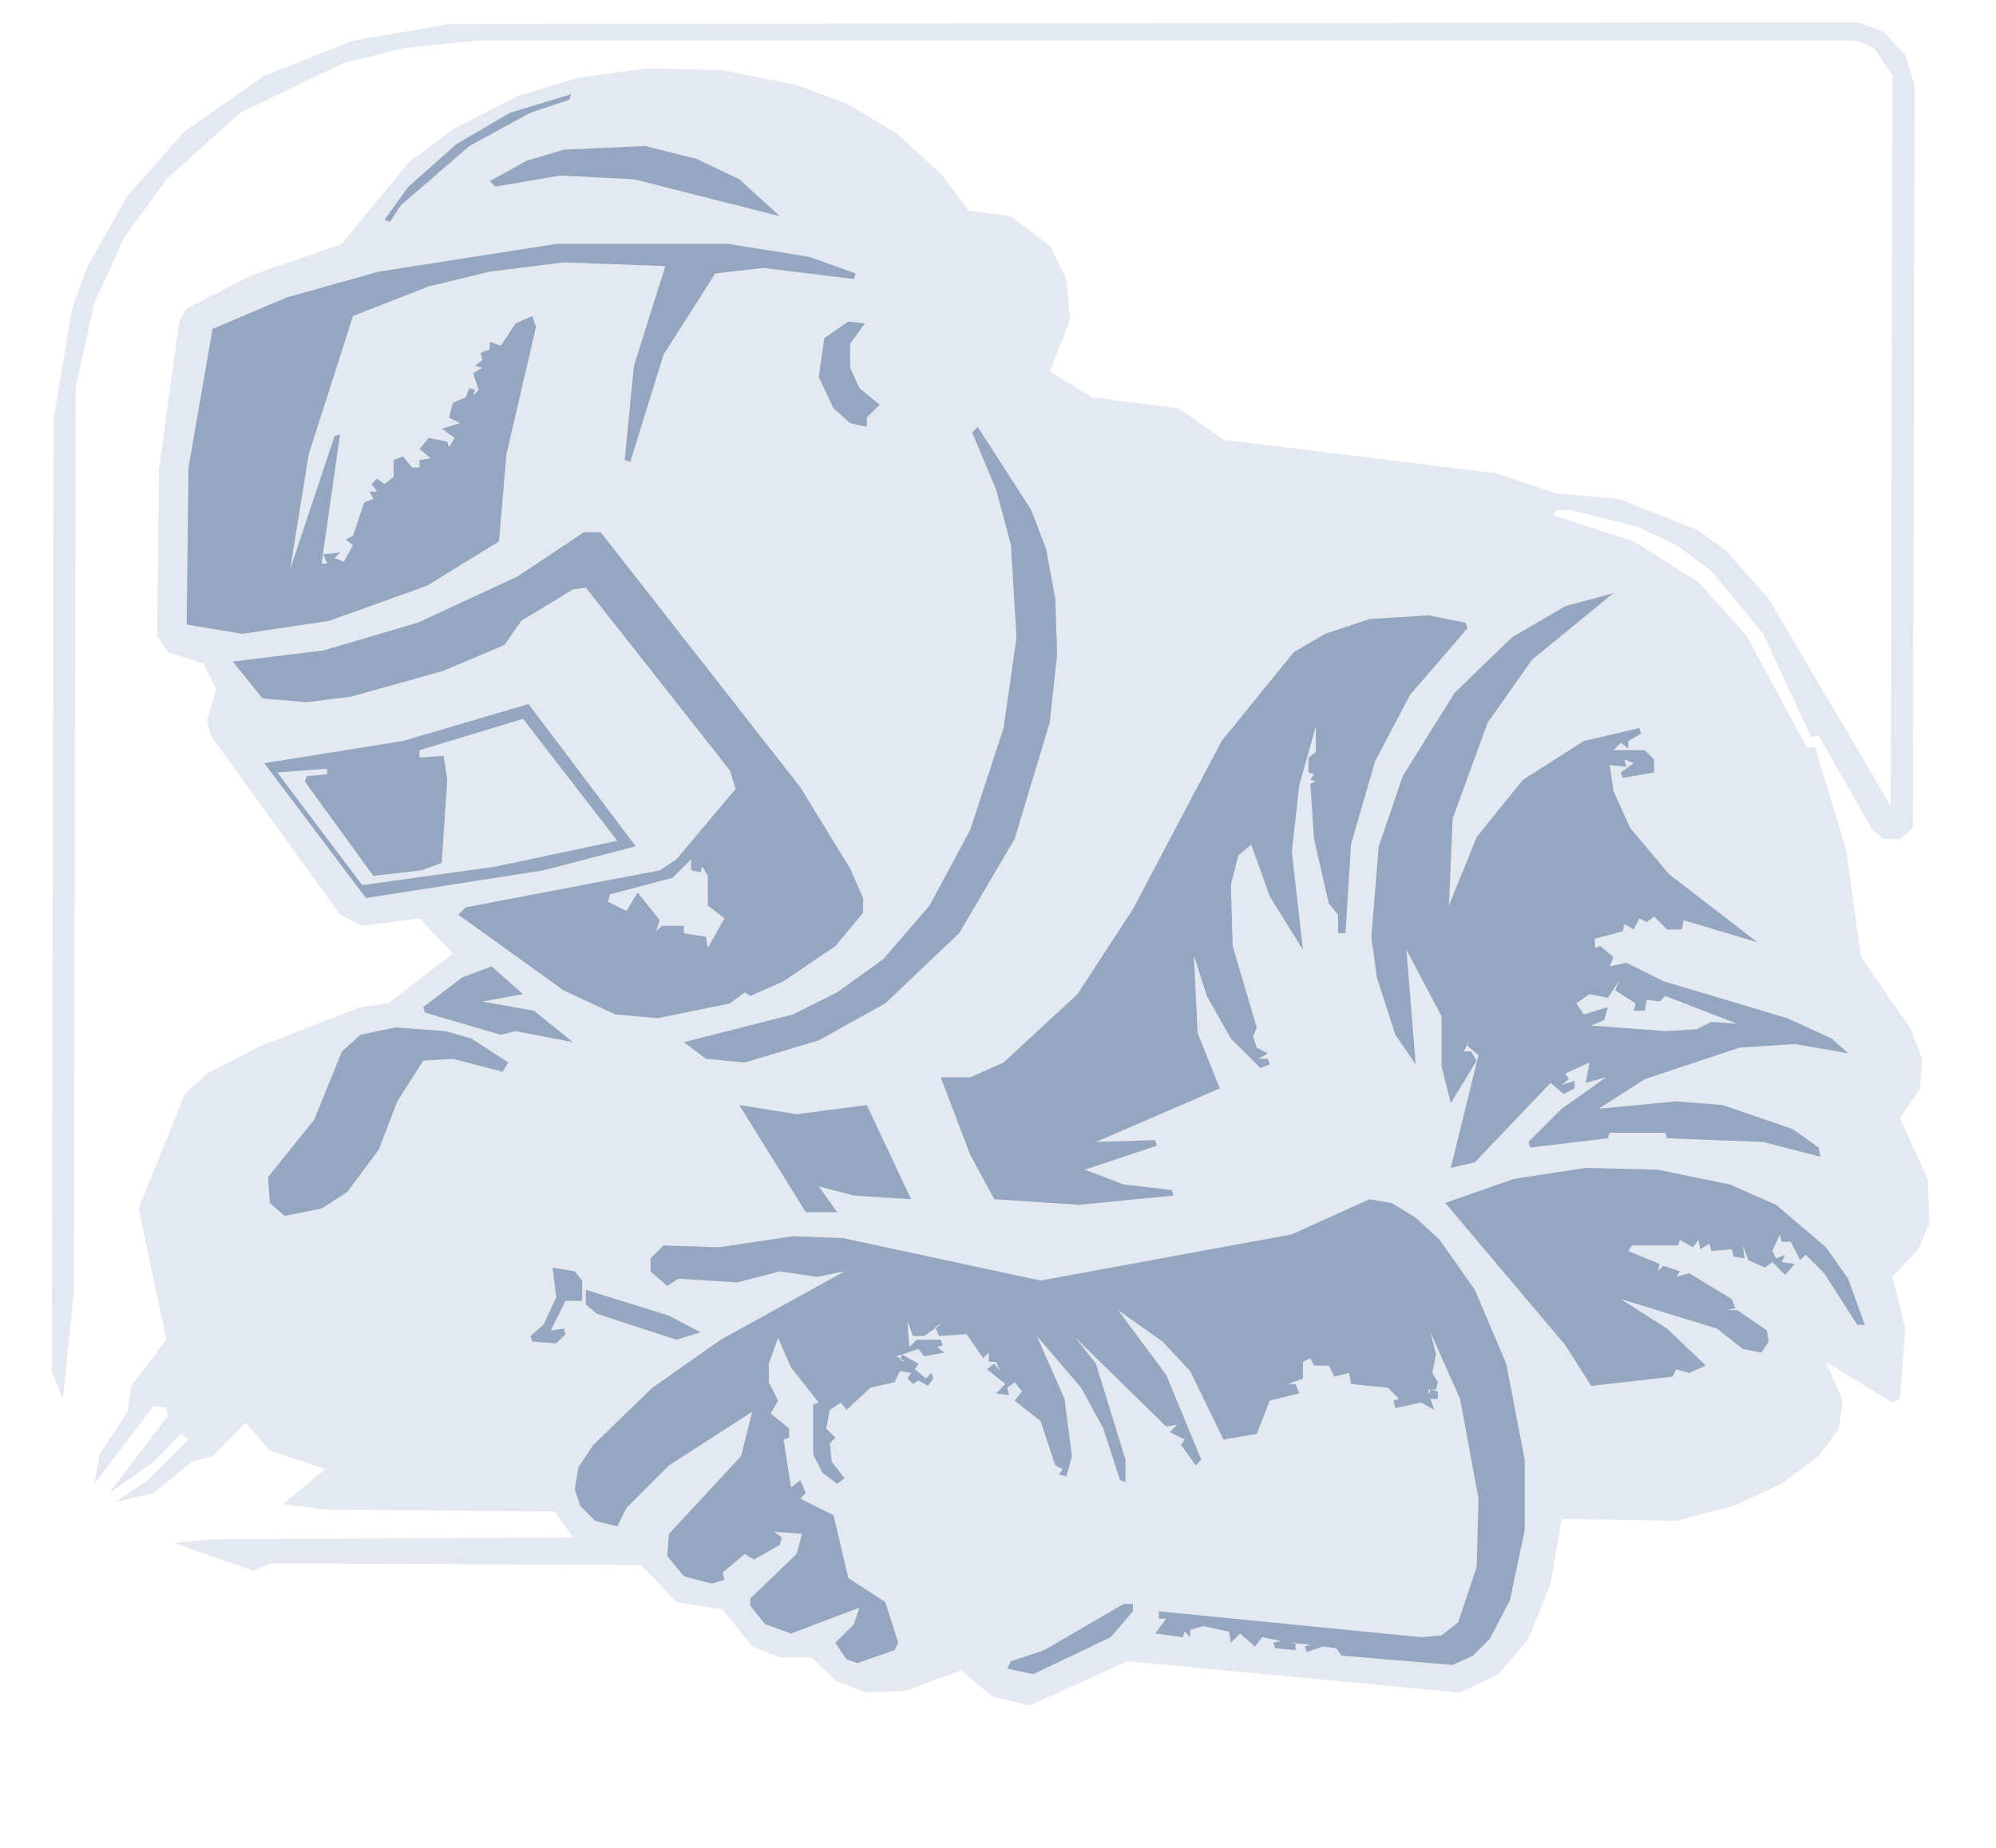
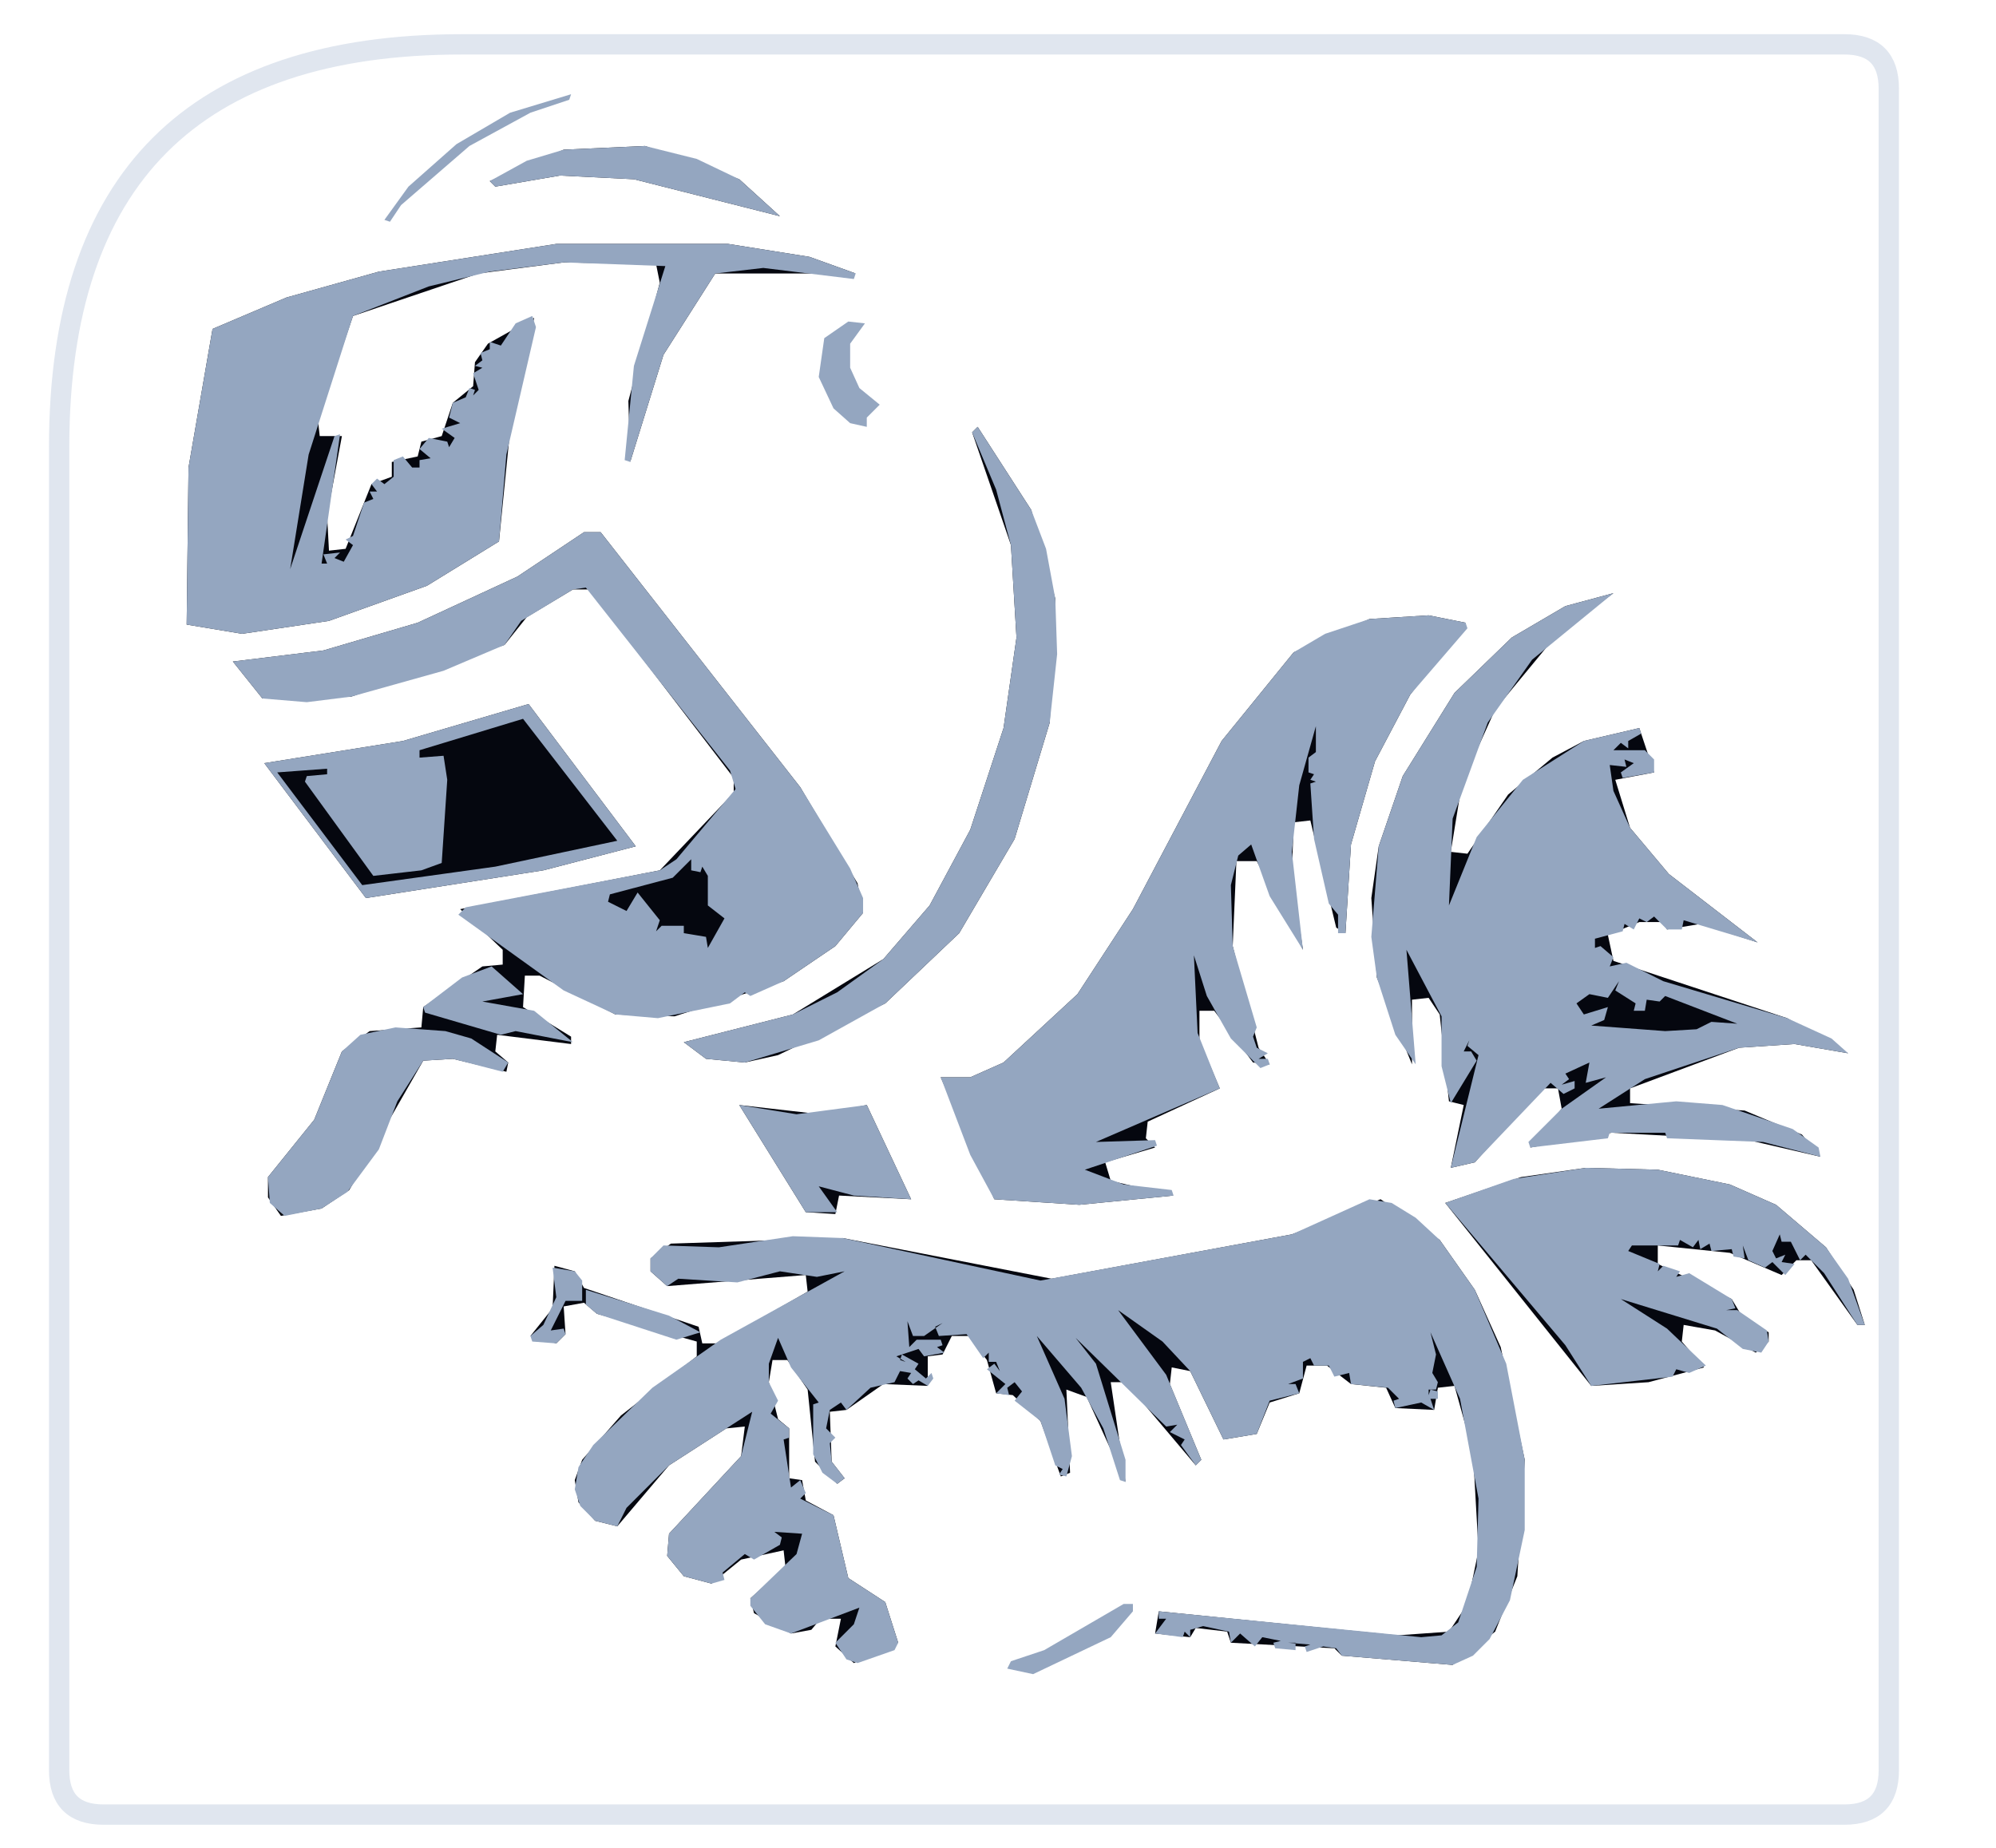
<svg xmlns="http://www.w3.org/2000/svg" viewBox="290 20 1080 1000">
-   <g id="frame" fill="#9db0cb" fill-opacity="0.28" fill-rule="evenodd">
-     <path d="M359,126L337,165L329,187L319,247L318,762L324,777L330,719L331,229L341,184L357,149L380,117L420,81L476,54L509,46L548,42L1295,42L1304,46L1314,61L1313,456L1247,344L1224,318L1209,307L1166,290L1132,287L1099,276L952,258L928,241L881,235L858,221L869,193L867,171L858,153L837,137L814,134L800,115L775,92L748,76L721,66L681,58L640,57L603,62L570,72L535,90L511,108L475,152L426,169L391,187L387,194L376,274L375,364L381,373L400,379L407,393L402,410L404,418L474,515L486,521L517,517L535,536L500,563L485,565L431,586L402,601L390,612L365,674L380,745L361,770L359,784L344,807L341,823L373,781L380,782L381,786L349,828L372,812L388,796L392,799L370,821L352,833L373,828L394,811L405,808L423,790L436,805L466,815L443,834L467,837L590,838L600,852L404,853L384,855L427,870L437,866L637,867L656,887L681,891L697,911L712,917L729,917L743,930L759,936L780,935L810,924L827,938L847,943L900,919L1080,936L1101,926L1117,907L1129,877L1135,842L1197,843L1228,835L1254,823L1274,808L1285,793L1287,778L1278,757L1314,779L1318,777L1321,739L1314,711L1328,696L1334,682L1333,658L1318,625L1329,609L1330,593L1324,577L1297,538L1289,480L1272,424L1268,425L1235,364L1209,335L1174,313L1131,299L1132,296L1140,296L1176,305L1197,315L1216,329L1244,363L1270,419L1274,418L1303,469L1309,474L1318,474L1325,468L1326,66L1321,50L1309,37L1295,32L533,33L481,42L433,61L390,91Z" />
+   <g id="frame">
+     <path d="M322,960 L322,262 Q322,44 540,44 L1288,44 Q1312,44 1312,68 L1312,978 Q1312,1002 1288,1002 L346,1002 Q322,1002 322,978 Z" fill="none" stroke="#9db0cb" stroke-opacity="0.32" stroke-width="11" />
  </g>
-   <g id="figure" fill="#94a6c0" fill-opacity="1" fill-rule="evenodd">
-     <path d="M903,888L903,892L891,906L849,926L835,923L837,919L855,913L898,888ZM607,718L652,732L669,741L656,745L613,731L607,726ZM601,708L605,713L605,724L596,724L588,740L595,739L596,742L591,747L578,746L577,743L584,737L591,722L589,706ZM1115,810L1115,848L1107,886L1096,907L1087,916L1076,921L1016,916L1013,912L1006,911L997,914L996,911L999,910L987,909L991,909L991,913L980,912L979,909L983,908L973,906L969,911L961,904L956,909L955,903L941,900L934,902L934,906L931,903L930,906L915,904L921,896L917,896L917,892L1059,906L1070,905L1079,898L1089,868L1090,831L1080,777L1064,741L1067,753L1065,763L1068,768L1067,772L1063,772L1063,775L1064,772L1068,773L1068,777L1064,777L1066,783L1059,779L1045,782L1044,778L1047,777L1041,771L1021,769L1020,763L1012,765L1009,759L1001,759L999,755L995,757L995,766L987,769L991,769L993,774L977,778L970,796L952,799L934,762L919,746L895,729L921,764L940,810L937,813L929,802L931,799L923,795L927,791L921,792L872,744L883,758L899,810L899,822L896,821L887,793L875,771L851,743L866,777L870,808L867,819L863,818L865,815L861,813L853,789L839,778L843,773L839,768L835,771L836,775L829,774L834,769L824,761L828,758L831,762L829,757L825,757L825,752L822,755L813,742L798,743L796,738L800,736L790,743L784,743L781,735L782,749L786,745L799,745L800,748L797,749L801,752L790,754L787,750L775,754L780,757L777,756L778,753L787,758L785,761L791,766L794,763L795,766L792,770L787,767L784,769L781,766L783,763L777,762L774,768L761,771L748,783L745,779L739,783L737,793L742,798L739,801L740,811L747,820L743,823L735,817L730,807L730,780L733,779L718,760L711,744L706,758L706,768L711,778L707,785L717,793L717,798L714,799L718,825L723,821L726,828L723,831L741,840L749,874L769,887L776,909L774,913L754,920L748,918L742,909L752,899L755,890L718,904L704,899L696,889L696,885L721,861L724,850L709,849L713,852L712,856L698,864L693,861L681,871L682,875L675,877L660,873L651,862L652,850L691,808L697,784L652,813L629,836L624,846L612,843L604,835L601,826L603,814L611,802L643,771L680,745L747,708L732,711L712,708L689,714L657,712L651,716L642,708L642,701L649,694L679,695L719,689L746,690L853,713L989,688L1031,669L1043,671L1056,679L1069,691L1088,718L1105,758ZM1072,671L1109,658L1148,652L1187,653L1226,661L1251,672L1278,695L1290,712L1299,737L1295,737L1277,709L1267,699L1264,702L1259,692L1254,692L1253,688L1249,697L1251,701L1256,699L1254,703L1261,704L1256,710L1249,703L1245,706L1236,702L1233,694L1234,701L1228,700L1227,696L1216,697L1215,693L1210,696L1209,691L1206,695L1199,691L1198,694L1173,694L1171,697L1188,704L1187,708L1190,705L1199,708L1197,711L1204,709L1227,723L1229,728L1224,729L1230,729L1246,740L1247,746L1243,752L1233,750L1219,739L1167,723L1192,739L1213,759L1204,763L1197,761L1195,765L1151,770L1137,748ZM690,618L721,623L759,618L783,669L752,667L733,662L743,676L726,676ZM565,595L562,600L535,593L519,594L505,616L495,642L478,665L464,674L444,678L436,671L435,657L460,626L475,589L485,580L504,576L531,578L545,582ZM1143,563L1147,569L1160,565L1158,572L1151,575L1191,578L1208,577L1216,573L1230,574L1191,559L1188,562L1181,561L1180,567L1174,567L1175,563L1164,556L1166,551L1160,560L1150,558ZM519,565L540,549L556,543L573,558L551,562L579,567L600,584L569,578L561,580L520,568ZM682,517L673,510L673,494L670,489L669,492L664,491L664,485L654,495L620,504L619,508L629,513L635,503L647,518L645,524L648,521L660,521L660,525L672,527L673,533ZM624,475L573,409L517,426L517,430L530,429L532,442L529,487L518,491L492,494L455,443L456,440L467,439L467,436L440,438L486,499L558,489ZM634,478L584,491L488,506L433,433L508,421L576,401ZM1083,357L1084,360L1053,396L1034,432L1021,477L1018,525L1014,525L1014,515L1009,509L1001,474L999,444L1002,443L999,442L1001,439L998,438L998,430L1002,427L1002,413L993,445L989,481L995,534L977,505L967,477L960,483L956,499L957,532L970,576L968,581L970,587L976,590L971,593L976,593L977,596L972,598L956,582L943,559L936,537L938,579L950,609L883,638L915,637L916,640L877,653L898,661L924,664L925,667L874,672L828,669L815,645L799,603L815,603L833,595L873,558L903,512L951,421L990,373L1007,363L1031,355L1063,353ZM1137,348L1163,341L1119,377L1095,411L1076,463L1074,510L1089,473L1114,442L1147,421L1177,414L1178,417L1171,421L1171,425L1167,422L1163,426L1180,426L1185,431L1185,438L1168,441L1167,438L1174,433L1169,431L1170,435L1161,434L1163,448L1172,468L1193,493L1241,530L1201,518L1200,523L1192,523L1185,516L1181,519L1177,517L1174,523L1169,520L1168,524L1153,528L1153,533L1156,532L1163,538L1161,543L1170,541L1190,551L1257,571L1281,582L1290,590L1261,585L1231,587L1180,604L1155,620L1197,616L1222,618L1260,631L1274,641L1275,646L1244,638L1192,636L1191,633L1161,633L1160,636L1118,641L1117,638L1135,620L1159,603L1148,606L1150,595L1137,601L1139,604L1135,607L1142,605L1142,609L1136,612L1129,606L1088,649L1075,652L1090,591L1084,586L1085,583L1082,589L1086,589L1089,594L1075,617L1070,597L1070,570L1051,534L1056,596L1045,580L1035,549L1032,527L1036,478L1049,440L1077,395L1108,365ZM416,378L465,372L516,357L570,332L606,308L615,308L723,446L750,490L757,506L757,514L742,532L714,551L696,559L693,557L685,563L646,571L623,569L595,556L538,515L542,511L647,491L656,485L688,447L685,437L607,338L600,339L572,356L563,369L530,383L480,397L456,400L432,398ZM819,251L848,296L856,317L861,344L862,374L858,411L839,474L809,525L769,563L733,583L693,595L672,593L660,584L719,569L743,557L768,539L793,510L815,469L833,414L840,365L837,315L829,285L816,254ZM749,194L758,195L750,206L750,219L755,230L766,239L759,246L759,251L750,249L741,241L733,224L736,203ZM753,168L752,171L703,165L677,168L649,212L631,270L628,269L633,218L650,164L595,162L555,167L522,175L481,191L457,266L447,328L471,256L474,255L464,325L467,325L465,320L474,319L471,322L476,324L481,315L477,312L481,310L487,292L492,290L490,286L494,286L491,282L494,279L498,282L503,278L503,269L508,267L513,273L517,273L517,269L523,268L517,263L522,257L532,259L533,262L536,257L529,252L539,249L533,246L535,238L542,235L544,230L547,231L546,234L549,231L546,222L551,219L547,218L551,215L550,211L555,209L555,205L561,207L569,195L578,191L580,197L564,266L560,313L521,337L468,356L421,363L391,358L392,273L405,198L445,181L495,167L591,152L684,152L728,159ZM555,118L575,107L595,101L639,99L667,106L690,117L712,137L633,117L593,115L558,121ZM599,71L598,74L577,81L544,99L507,131L501,140L498,139L511,121L537,98L566,81Z" />
+   <g id="figure">
+     <path id="blocker" d="M1111,873L1115,810L1102,749L1088,718L1069,691L1037,669L989,688L859,712L746,690L653,693L642,701L642,708L651,716L726,710L727,719L678,747L670,747L668,738L606,717L601,708L590,705L589,728L577,743L591,747L596,742L595,727L606,725L613,731L667,746L667,754L626,786L605,810L601,821L603,833L612,843L624,846L652,813L683,793L693,792L691,808L652,850L651,862L660,873L675,877L691,864L714,859L715,868L696,885L698,893L718,904L729,902L734,896L745,896L742,911L752,920L776,909L769,887L749,874L741,840L726,832L724,821L717,820L717,793L711,788L706,768L708,756L716,756L727,772L731,811L743,823L747,820L740,811L739,784L748,783L768,769L792,770L792,754L800,753L805,743L814,743L824,756L829,774L838,775L853,789L864,819L869,817L867,772L878,776L899,822L891,768L899,768L937,813L940,810L923,769L924,760L934,762L952,799L970,796L977,779L993,774L997,759L1008,759L1021,769L1040,771L1045,782L1066,783L1068,771L1077,770L1087,806L1090,859L1084,888L1074,903L1046,905L917,892L915,904L934,906L937,901L954,903L956,909L1012,912L1016,916L1076,921L1099,903ZM1072,671L1151,770L1182,768L1212,760L1200,746L1201,737L1218,740L1240,752L1247,746L1247,741L1233,733L1227,723L1187,704L1187,694L1226,698L1254,710L1262,702L1270,702L1295,737L1299,737L1293,718L1278,695L1251,672L1226,661L1187,653L1148,652L1113,657ZM690,618L726,676L742,677L744,667L783,669L759,618L734,623ZM634,478L576,401L508,421L433,433L488,506L584,491ZM1083,357L1063,353L1031,355L990,373L951,421L903,512L873,558L833,595L815,603L799,603L828,669L874,672L925,667L891,659L888,649L915,641L910,636L911,627L950,609L939,583L939,567L947,567L968,595L977,596L971,587L957,532L959,486L970,486L995,534L989,493L990,465L999,464L1013,522L1018,525L1021,477L1034,432L1053,396ZM1137,348L1108,365L1077,395L1049,440L1036,478L1032,506L1035,549L1054,596L1054,561L1063,560L1069,569L1074,616L1082,618L1075,652L1088,649L1124,609L1133,609L1135,620L1118,641L1162,633L1236,637L1275,646L1265,634L1234,621L1172,617L1172,609L1231,587L1261,585L1290,590L1257,571L1163,540L1160,526L1177,519L1190,519L1192,523L1210,520L1241,530L1193,493L1172,468L1164,442L1185,438L1177,414L1147,421L1130,430L1106,450L1084,482L1075,481L1081,444L1099,404L1132,364L1163,341ZM615,308L606,308L570,332L516,357L465,372L416,378L432,398L480,397L563,369L575,354L600,339L609,339L687,441L687,449L647,491L539,512L562,534L562,542L551,543L519,565L518,576L490,578L475,589L460,626L435,657L435,668L442,678L464,674L479,664L519,594L535,593L564,600L565,595L558,589L559,580L599,585L599,581L573,565L574,548L582,548L623,569L655,570L714,551L742,532L757,514L754,498L723,446ZM819,251L816,254L837,315L840,365L833,414L815,469L793,510L768,539L719,569L660,584L672,593L693,595L711,591L769,563L809,525L839,474L858,411L861,344L848,296ZM753,168L728,159L684,152L591,152L495,167L445,181L405,198L392,273L391,358L421,363L468,356L521,337L560,313L566,253L579,192L554,206L547,216L546,229L535,238L529,256L518,259L516,267L502,270L502,278L491,282L477,317L468,318L467,299L475,256L463,256L462,247L481,191L549,168L595,162L645,163L647,173L630,237L631,270L649,212L677,168ZM555,118L558,121L593,115L633,117L712,137L690,117L639,99L595,101Z" fill="#05070f" />
+     <path id="lines" d="M903,888L903,892L891,906L849,926L835,923L837,919L855,913L898,888ZM607,718L652,732L669,741L656,745L613,731L607,726ZM601,708L605,713L605,724L596,724L588,740L595,739L596,742L591,747L578,746L577,743L584,737L591,722L589,706ZM1115,810L1115,848L1107,886L1096,907L1087,916L1076,921L1016,916L1013,912L1006,911L997,914L996,911L999,910L987,909L991,909L991,913L980,912L979,909L983,908L973,906L969,911L961,904L956,909L955,903L941,900L934,902L934,906L931,903L930,906L915,904L921,896L917,896L917,892L1059,906L1070,905L1079,898L1089,868L1090,831L1080,777L1064,741L1067,753L1065,763L1068,768L1067,772L1063,772L1063,775L1064,772L1068,773L1068,777L1064,777L1066,783L1059,779L1045,782L1044,778L1047,777L1041,771L1021,769L1020,763L1012,765L1009,759L1001,759L999,755L995,757L995,766L987,769L991,769L993,774L977,778L970,796L952,799L934,762L919,746L895,729L921,764L940,810L937,813L929,802L931,799L923,795L927,791L921,792L872,744L883,758L899,810L899,822L896,821L887,793L875,771L851,743L866,777L870,808L867,819L863,818L865,815L861,813L853,789L839,778L843,773L839,768L835,771L836,775L829,774L834,769L824,761L828,758L831,762L829,757L825,757L825,752L822,755L813,742L798,743L796,738L800,736L790,743L784,743L781,735L782,749L786,745L799,745L800,748L797,749L801,752L790,754L787,750L775,754L780,757L777,756L778,753L787,758L785,761L791,766L794,763L795,766L792,770L787,767L784,769L781,766L783,763L777,762L774,768L761,771L748,783L745,779L739,783L737,793L742,798L739,801L740,811L747,820L743,823L735,817L730,807L730,780L733,779L718,760L711,744L706,758L706,768L711,778L707,785L717,793L717,798L714,799L718,825L723,821L726,828L723,831L741,840L749,874L769,887L776,909L774,913L754,920L748,918L742,909L752,899L755,890L718,904L704,899L696,889L696,885L721,861L724,850L709,849L713,852L712,856L698,864L693,861L681,871L682,875L675,877L660,873L651,862L652,850L691,808L697,784L652,813L629,836L624,846L612,843L604,835L601,826L603,814L611,802L643,771L680,745L747,708L732,711L712,708L689,714L657,712L651,716L642,708L642,701L649,694L679,695L719,689L746,690L853,713L989,688L1031,669L1043,671L1056,679L1069,691L1088,718L1105,758ZM1072,671L1109,658L1148,652L1187,653L1226,661L1251,672L1278,695L1290,712L1299,737L1295,737L1277,709L1267,699L1264,702L1259,692L1254,692L1253,688L1249,697L1251,701L1256,699L1254,703L1261,704L1256,710L1249,703L1245,706L1236,702L1233,694L1234,701L1228,700L1227,696L1216,697L1215,693L1210,696L1209,691L1206,695L1199,691L1198,694L1173,694L1171,697L1188,704L1187,708L1190,705L1199,708L1197,711L1204,709L1227,723L1229,728L1224,729L1230,729L1246,740L1247,746L1243,752L1233,750L1219,739L1167,723L1192,739L1213,759L1204,763L1197,761L1195,765L1151,770L1137,748ZM690,618L721,623L759,618L783,669L752,667L733,662L743,676L726,676ZM565,595L562,600L535,593L519,594L505,616L495,642L478,665L464,674L444,678L436,671L435,657L460,626L475,589L485,580L504,576L531,578L545,582ZM1143,563L1147,569L1160,565L1158,572L1151,575L1191,578L1208,577L1216,573L1230,574L1191,559L1188,562L1181,561L1180,567L1174,567L1175,563L1164,556L1166,551L1160,560L1150,558ZM519,565L540,549L556,543L573,558L551,562L579,567L600,584L569,578L561,580L520,568ZM682,517L673,510L673,494L670,489L669,492L664,491L664,485L654,495L620,504L619,508L629,513L635,503L647,518L645,524L648,521L660,521L660,525L672,527L673,533ZM624,475L573,409L517,426L517,430L530,429L532,442L529,487L518,491L492,494L455,443L456,440L467,439L467,436L440,438L486,499L558,489ZM634,478L584,491L488,506L433,433L508,421L576,401ZM1083,357L1084,360L1053,396L1034,432L1021,477L1018,525L1014,525L1014,515L1009,509L1001,474L999,444L1002,443L999,442L1001,439L998,438L998,430L1002,427L1002,413L993,445L989,481L995,534L977,505L967,477L960,483L956,499L957,532L970,576L968,581L970,587L976,590L971,593L976,593L977,596L972,598L956,582L943,559L936,537L938,579L950,609L883,638L915,637L916,640L877,653L898,661L924,664L925,667L874,672L828,669L815,645L799,603L815,603L833,595L873,558L903,512L951,421L990,373L1007,363L1031,355L1063,353ZM1137,348L1163,341L1119,377L1095,411L1076,463L1074,510L1089,473L1114,442L1147,421L1177,414L1178,417L1171,421L1171,425L1167,422L1163,426L1180,426L1185,431L1185,438L1168,441L1167,438L1174,433L1169,431L1170,435L1161,434L1163,448L1172,468L1193,493L1241,530L1201,518L1200,523L1192,523L1185,516L1181,519L1177,517L1174,523L1169,520L1168,524L1153,528L1153,533L1156,532L1163,538L1161,543L1170,541L1190,551L1257,571L1281,582L1290,590L1261,585L1231,587L1180,604L1155,620L1197,616L1222,618L1260,631L1274,641L1275,646L1244,638L1192,636L1191,633L1161,633L1160,636L1118,641L1117,638L1135,620L1159,603L1148,606L1150,595L1137,601L1139,604L1135,607L1142,605L1142,609L1136,612L1129,606L1088,649L1075,652L1090,591L1084,586L1085,583L1082,589L1086,589L1089,594L1075,617L1070,597L1070,570L1051,534L1056,596L1045,580L1035,549L1032,527L1036,478L1049,440L1077,395L1108,365ZM416,378L465,372L516,357L570,332L606,308L615,308L723,446L750,490L757,506L757,514L742,532L714,551L696,559L693,557L685,563L646,571L623,569L595,556L538,515L542,511L647,491L656,485L688,447L685,437L607,338L600,339L572,356L563,369L530,383L480,397L456,400L432,398ZM819,251L848,296L856,317L861,344L862,374L858,411L839,474L809,525L769,563L733,583L693,595L672,593L660,584L719,569L743,557L768,539L793,510L815,469L833,414L840,365L837,315L829,285L816,254ZM749,194L758,195L750,206L750,219L755,230L766,239L759,246L759,251L750,249L741,241L733,224L736,203ZM753,168L752,171L703,165L677,168L649,212L631,270L628,269L633,218L650,164L595,162L555,167L522,175L481,191L457,266L447,328L471,256L474,255L464,325L467,325L465,320L474,319L471,322L476,324L481,315L477,312L481,310L487,292L492,290L490,286L494,286L491,282L494,279L498,282L503,278L503,269L508,267L513,273L517,273L517,269L523,268L517,263L522,257L532,259L533,262L536,257L529,252L539,249L533,246L535,238L542,235L544,230L547,231L546,234L549,231L546,222L551,219L547,218L551,215L550,211L555,209L555,205L561,207L569,195L578,191L580,197L564,266L560,313L521,337L468,356L421,363L391,358L392,273L405,198L445,181L495,167L591,152L684,152L728,159ZM555,118L575,107L595,101L639,99L667,106L690,117L712,137L633,117L593,115L558,121ZM599,71L598,74L577,81L544,99L507,131L501,140L498,139L511,121L537,98L566,81Z" fill="#94a6c0" fill-opacity="1" fill-rule="evenodd" />
  </g>
</svg>
